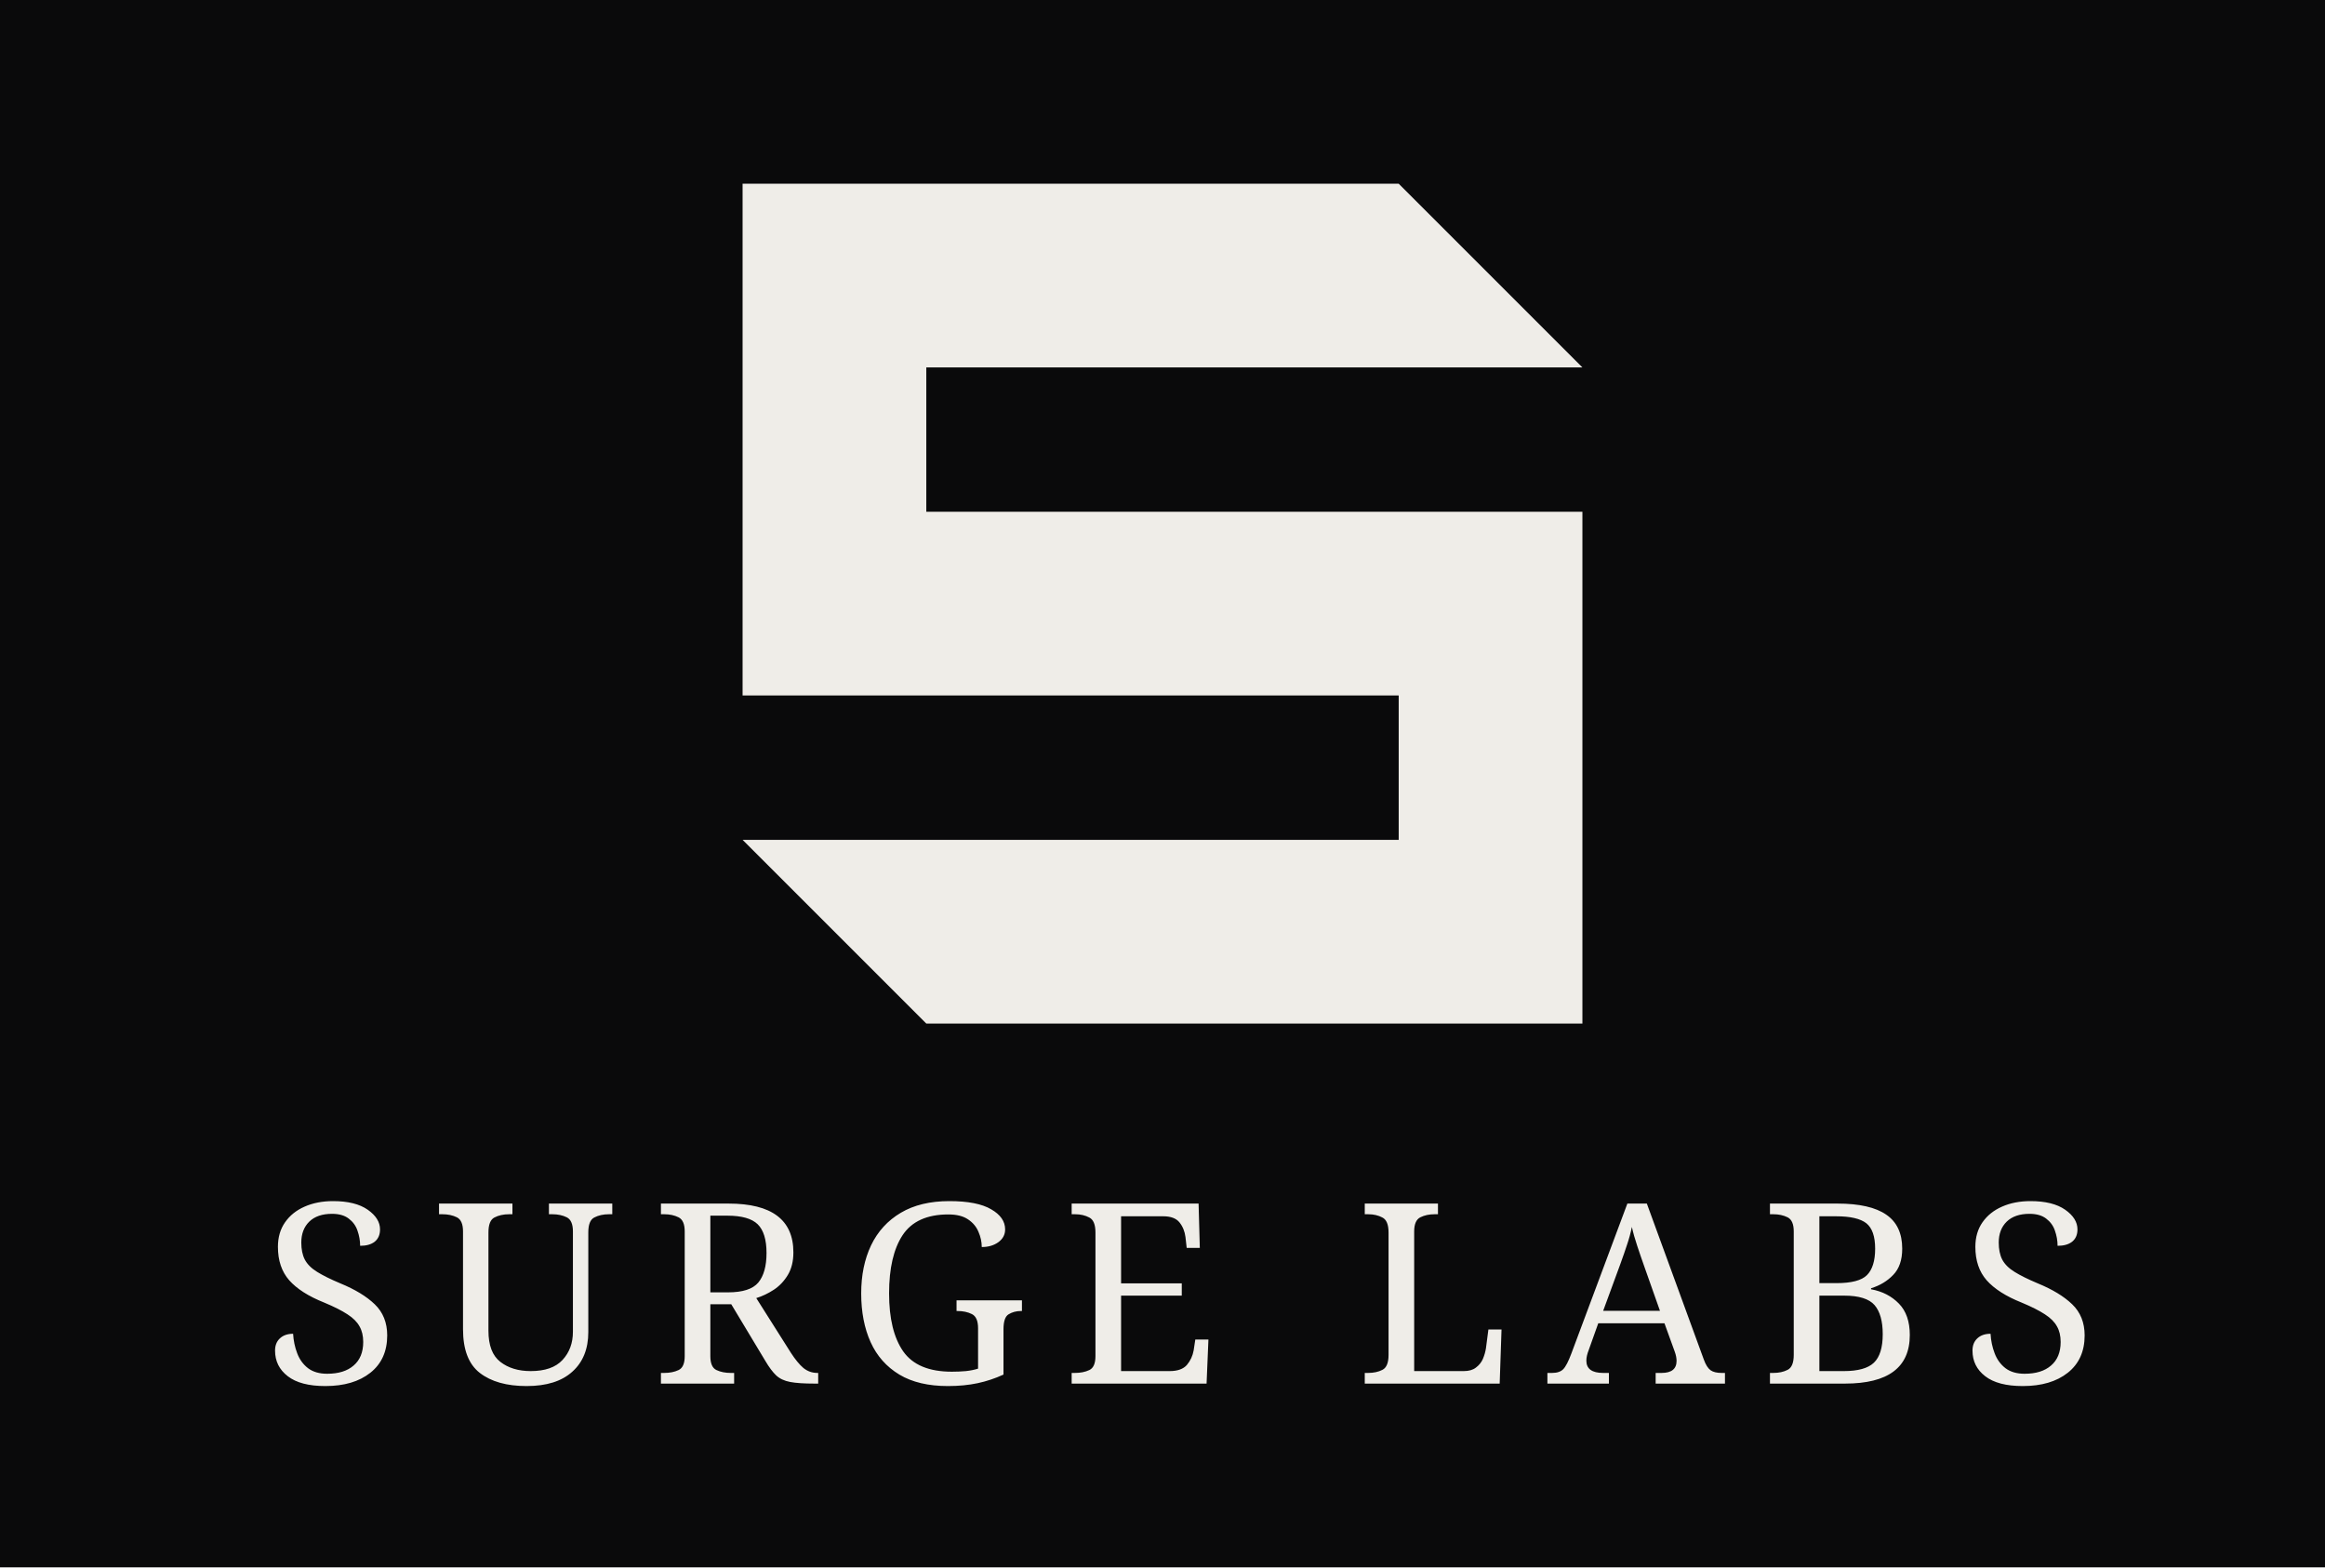
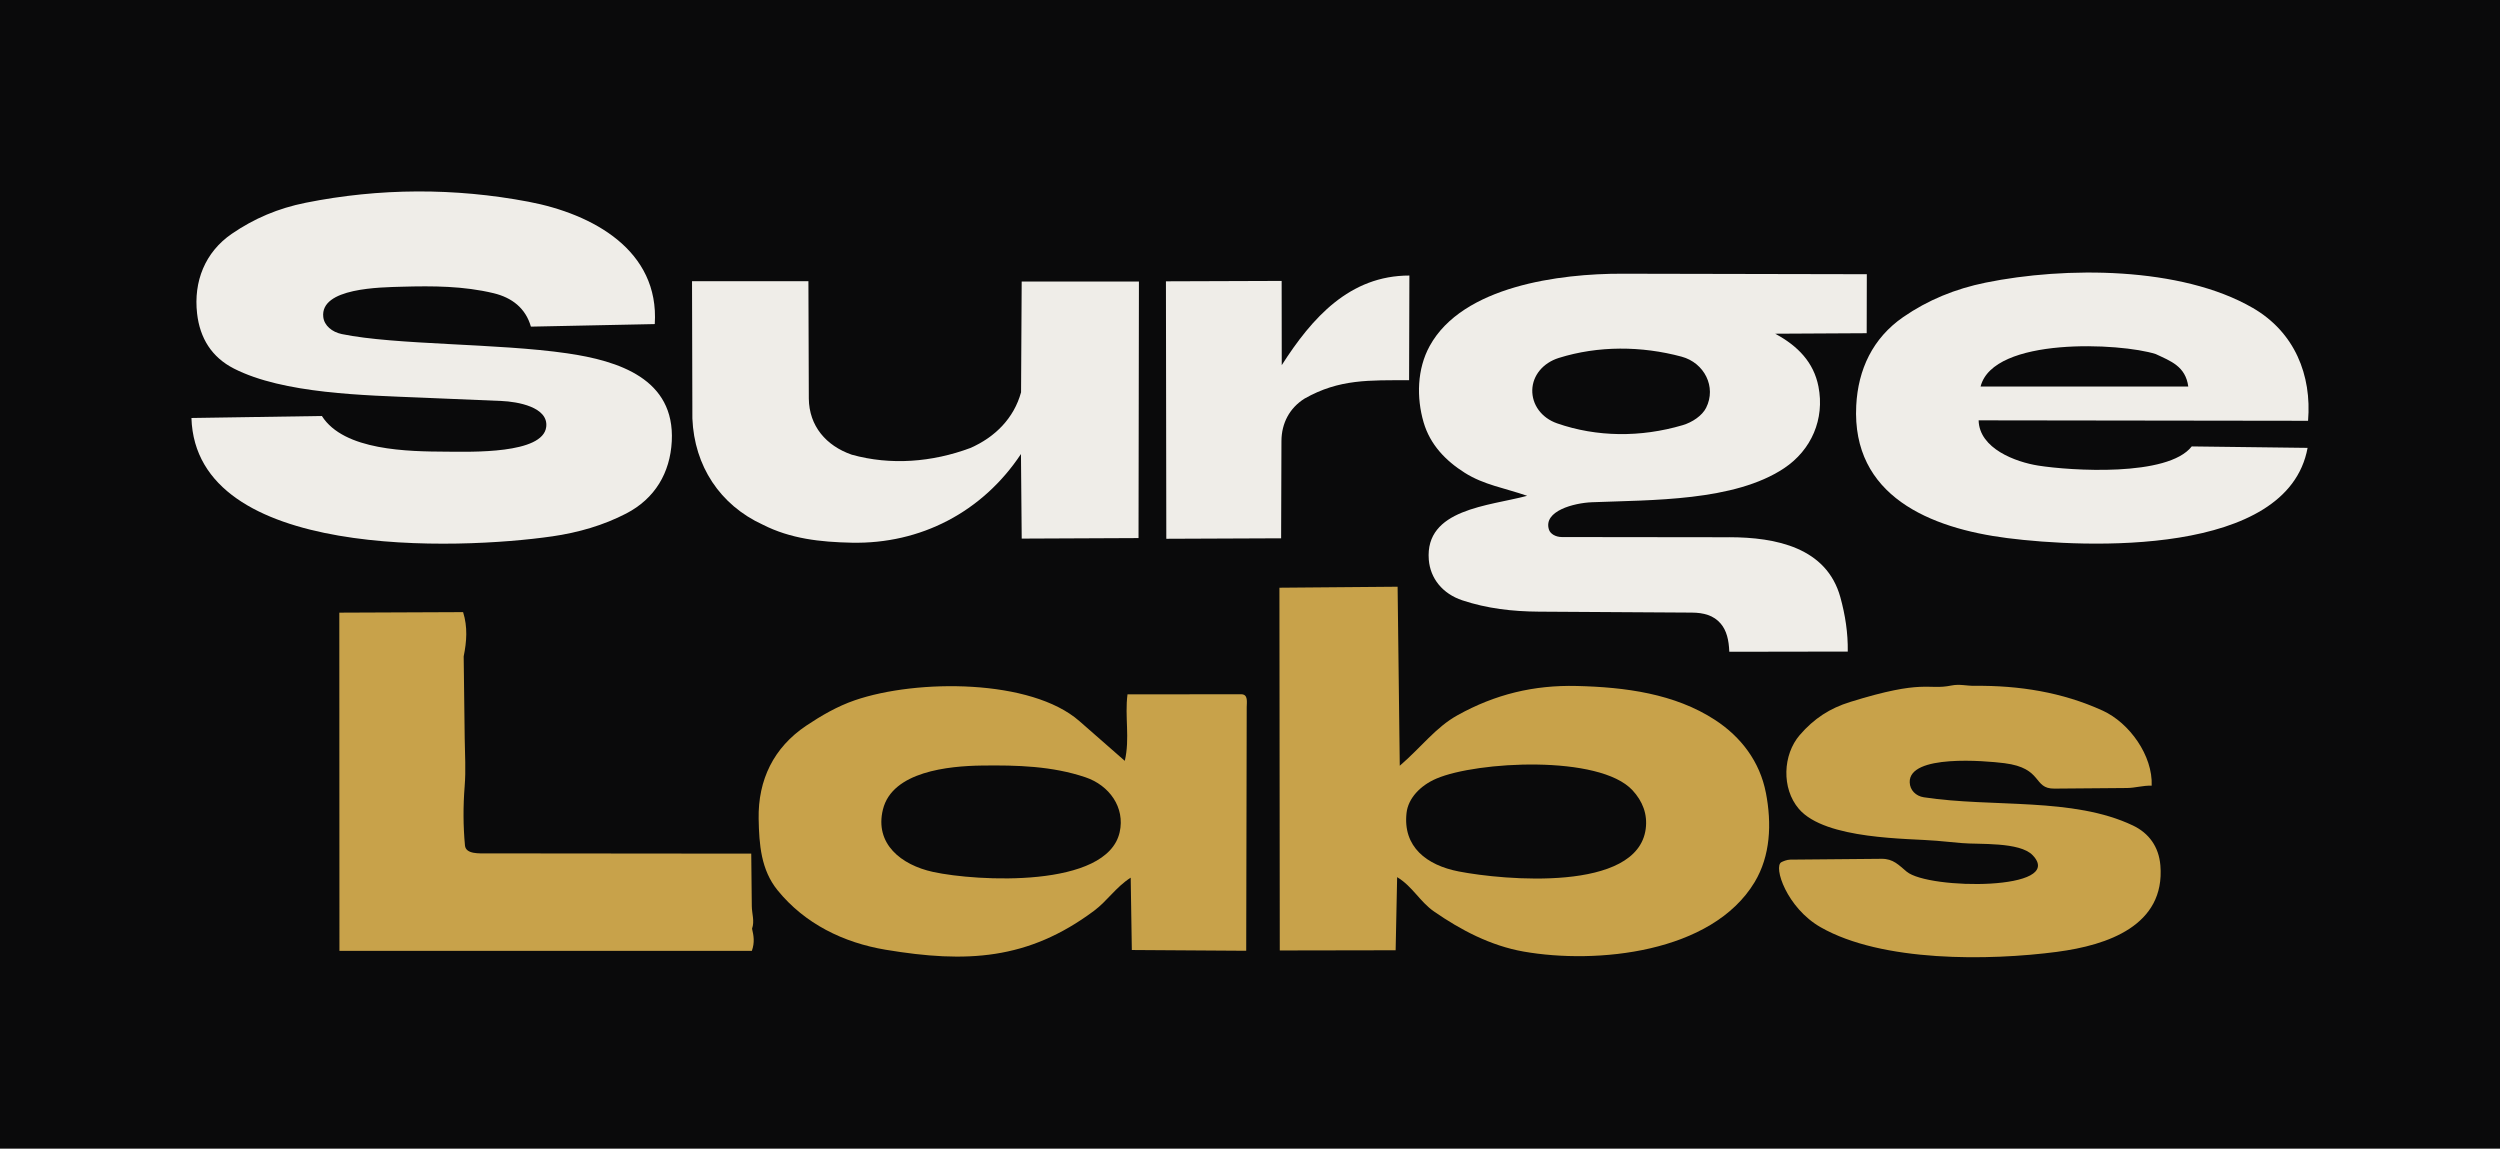
- <svg xmlns="http://www.w3.org/2000/svg" width="177.18" height="119.44" viewBox="0 0 177.18 119.44" role="img" aria-label="Surge Labs">
-   <rect width="177.18" height="119.44" fill="#0A0A0B" />
-   <path d="M0 0 H50 L64 14 H14 V25 H64 V64 H14 L0 50 H50 V39 H0 Z" fill="#EFEDE8" transform="translate(56.59 14)" />
-   <text x="89.94" y="105.44" font-family="Bodoni Moda, Bodoni MT, Didot, Georgia, serif" font-weight="400" font-size="19.2" font-variation-settings="'opsz' 48" letter-spacing="2.69" word-spacing="-0.38" text-anchor="middle" fill="#EFEDE8">SURGE LABS</text>
+ <svg xmlns="http://www.w3.org/2000/svg" width="999.67" height="459.31" viewBox="-76.55 -69.62 999.67 459.31" role="img" aria-label="Surge Labs">
+   <rect x="-76.55" y="-69.62" width="999.67" height="459.31" fill="#0A0A0B" />
+   <g fill="#EFEDE8">
+     <path d="M144.18,144.86C107.25,150.21,1.75,154.5,0,97.52l52.16-.8c8.81,13.9,34.5,14.19,49.83,14.27,9.7.05,38.61,1.02,39.88-9.93.92-7.93-11.53-10.08-17.89-10.34l-32.02-1.34c-22.8-.95-55.17-1.52-74.97-11.62-8.88-4.53-13.61-12.15-14.73-22.01-1.46-12.78,3.15-24.52,13.88-31.88,8.93-6.12,18.53-10.21,29.53-12.41,29.44-5.91,59.61-6.02,89.14-.41,25.59,4.86,52.36,19.37,50.46,48.92l-49.53,1.02c-2.11-7.4-7.6-11.62-14.96-13.38-11.93-2.86-24.15-2.94-36.57-2.58-8.68.25-32.83.42-31.49,12.13.39,3.41,3.5,6,7.43,6.81,21.48,4.42,62.3,3.64,90.09,7.69,20.52,2.99,43.14,10.14,41.83,35.18-.66,12.61-6.7,22.9-18.22,28.88-9.09,4.71-19.06,7.61-29.68,9.15Z" />
+     <path d="M378.87,42.98l-.16,102.56-46.71.21-.3-33.82c-15.42,23.23-40.16,36.03-67.66,35.46-12.6-.26-24.49-1.57-35.59-7.22-17.1-7.84-27.37-23.48-28.14-42.45l-.14-54.91h46.54s.16,46.94.16,46.94c.12,10.95,6.87,18.87,17.18,22.45,15.56,4.33,32.15,3.01,47.42-2.68,9.87-4.33,17.43-11.91,20.27-22.28l.25-44.27h46.89Z" />
+     <path d="M435.74,145.63l-45.92.19-.15-102.95,46.27-.16.04,33.68c12.07-18.9,27.15-35.84,51.04-35.83l-.12,41.85c-15.9.05-27.88-.54-41.78,7.34-6.01,3.76-9.23,9.86-9.26,16.98l-.13,38.9Z" />
+     <path d="M614.96,145.2c18.6.02,38.9,4.11,44.39,24,1.97,7.15,3.07,14.28,2.96,21.72l-47.37.08c-.18-4.71-1.06-8.44-3.41-11.23-2.82-3.35-6.88-4.4-11.58-4.43l-61.13-.38c-10.62-.07-20.78-1.25-30.63-4.53-7.95-2.65-12.81-8.78-13.41-16.22-1.62-20.36,23.99-21.45,39.33-25.57-9.25-3.2-17.26-4.36-24.93-9.19s-13.87-11.28-16.47-20.17c-2.9-9.93-2.62-21.36,2.42-30.54,13.15-23.98,52.05-28.97,76.92-28.91l97.88.2-.05,23.59-36.6.2c9.09,4.89,15.42,11.45,17.31,21.12,2.55,13-2.79,25.39-13.75,32.68-19.93,13.26-52.8,12.64-76.83,13.59-7.11.28-19.54,3.47-17.19,10.93.54,1.72,2.67,2.98,5.19,2.99l66.92.08ZM596.24,100.41c3.94-1.16,7.84-3.81,9.43-6.96,4.21-8.34-.72-18-9.79-20.45-16.04-4.32-33.35-4.43-49.12.51-6.31,1.98-10.45,7.01-10.6,12.8s3.6,11.15,9.94,13.36c15.85,5.52,33.4,5.67,50.13.74Z" />
+     <path d="M799.86,108.89l46.32.58c-7.98,43.58-88.85,40.07-120.13,36.07-30.74-3.93-62.21-16.8-60.35-53.01.74-14.44,6.58-26.92,18.78-35.36,9.85-6.81,20.84-11.31,32.99-13.78,31.67-6.45,78.07-6.53,106.81,10.13,16.72,9.69,23.61,26.82,22.09,45.12l-131.73-.18c.26,11.31,14.84,16.67,23.8,18.09,12.94,2.05,51.87,4.6,61.42-7.66ZM798.47,84.95c-1.09-8.14-7.06-10.18-13.01-12.99-14.01-4.49-64.95-6.99-70.04,12.99h83.05Z" />
+   </g>
+   <g fill="#C8A24A" transform="translate(-801.08 165)">
+     <path d="M919.35,106.62l105.58.1.22,20.98c.03,3.1,1.18,5.99.1,9.03.66,2.85,1.13,5.46-.08,8.88l-164.91-.02-.05-135.23,49.5-.21c1.86,5.95,1.45,11.71.23,17.7l.41,32.77c.08,6.62.51,12.54-.02,19.23-.62,7.78-.61,15.81.13,23.63.34,3.52,5.71,3.14,8.91,3.14Z" />
+     <path d="M1177.11,145.25l-.45-28.92c-5.95,3.81-9.34,9.29-14.66,13.25-26.43,19.71-51.08,20.95-83.28,15.58-16.89-2.82-32.38-10.38-43.27-23.8-6.63-8.17-7.37-18.26-7.56-28.53-.29-15.61,6.02-28.55,19.01-37.26,5.92-3.97,12.45-7.78,19.46-10.18,24.89-8.54,70.51-8.54,89.77,8.32l18.17,15.91c2.11-9.07-.08-17.54,1.08-26.59l45.46-.04c2.89,0,2.21,3.25,2.21,5.09l-.2,97.48-45.74-.3ZM1172.25,98.15c2.23-9.93-4.17-18.76-13.71-21.97-13.34-4.49-27.27-4.87-41.49-4.68-13.12.18-35.71,2.35-39.46,17.54-3.4,13.77,7.32,22.21,20.01,24.99,17.52,3.83,69.59,6.63,74.65-15.88Z" />
+     <path d="M1430.65,82.36c2.4,12.43,1.83,25.24-4.5,35.76-17.09,28.4-63.28,32.89-92.39,27.76-13.19-2.33-25.13-8.62-35.82-16.03-5.65-3.92-8.61-10.05-14.74-13.73l-.6,29.24-46.33.08-.14-145.05,47.26-.4.86,71.59c8.75-7.54,14.36-15.35,23.09-20.2,15.09-8.39,30.52-12.12,47.7-11.7,19.32.47,39.14,3.05,55.28,13.58,10.41,6.78,17.93,16.7,20.32,29.1ZM1382.59,96.89c.81-5.98-1.27-11.17-5.27-15.5-13.24-14.29-62.27-11.58-78.4-4.68-6.45,2.76-11.3,7.87-11.96,13.74-1.52,13.55,8.03,20.91,20.88,23.4,17.93,3.48,71.34,8.36,74.75-16.97Z" />
+     <path d="M1547.21,145.98c-27.42,3.6-70.13,4.17-94.65-9.82-13.6-7.76-19.02-24.28-15.71-26.02.72-.38,2.25-1.01,3.55-1.02l36.53-.33c4.67-.04,6.85,2.51,10.01,5.13,8.8,7.31,63.85,7.63,50.41-6.54-5.2-5.48-21.58-4.25-28.4-4.88l-9.99-.92c-10.93-1-44.52-.32-55.13-12.76-7.02-8.24-6.39-21.7.36-29.52,5.72-6.63,12.06-10.71,20.1-13.21,29.97-9.33,30.85-4.62,40.5-6.59,3.32-.68,6.07.16,9.3.12,17.78-.18,35,2.52,51.2,9.9,10.75,4.9,20.12,18.03,19.63,30.02-3.62-.1-6.55.92-9.94.94l-28.99.24c-8.67.07-4.37-8.2-19.98-10.17-7.56-.95-38.26-3.65-37.85,7.69.11,3.06,2.39,5.45,5.66,5.95,27.64,4.18,59.56-.13,83.56,11.26,6.48,3.08,10.41,8.56,11.02,16,1.97,24.05-21.17,31.89-41.2,34.52Z" />
+   </g>
</svg>
